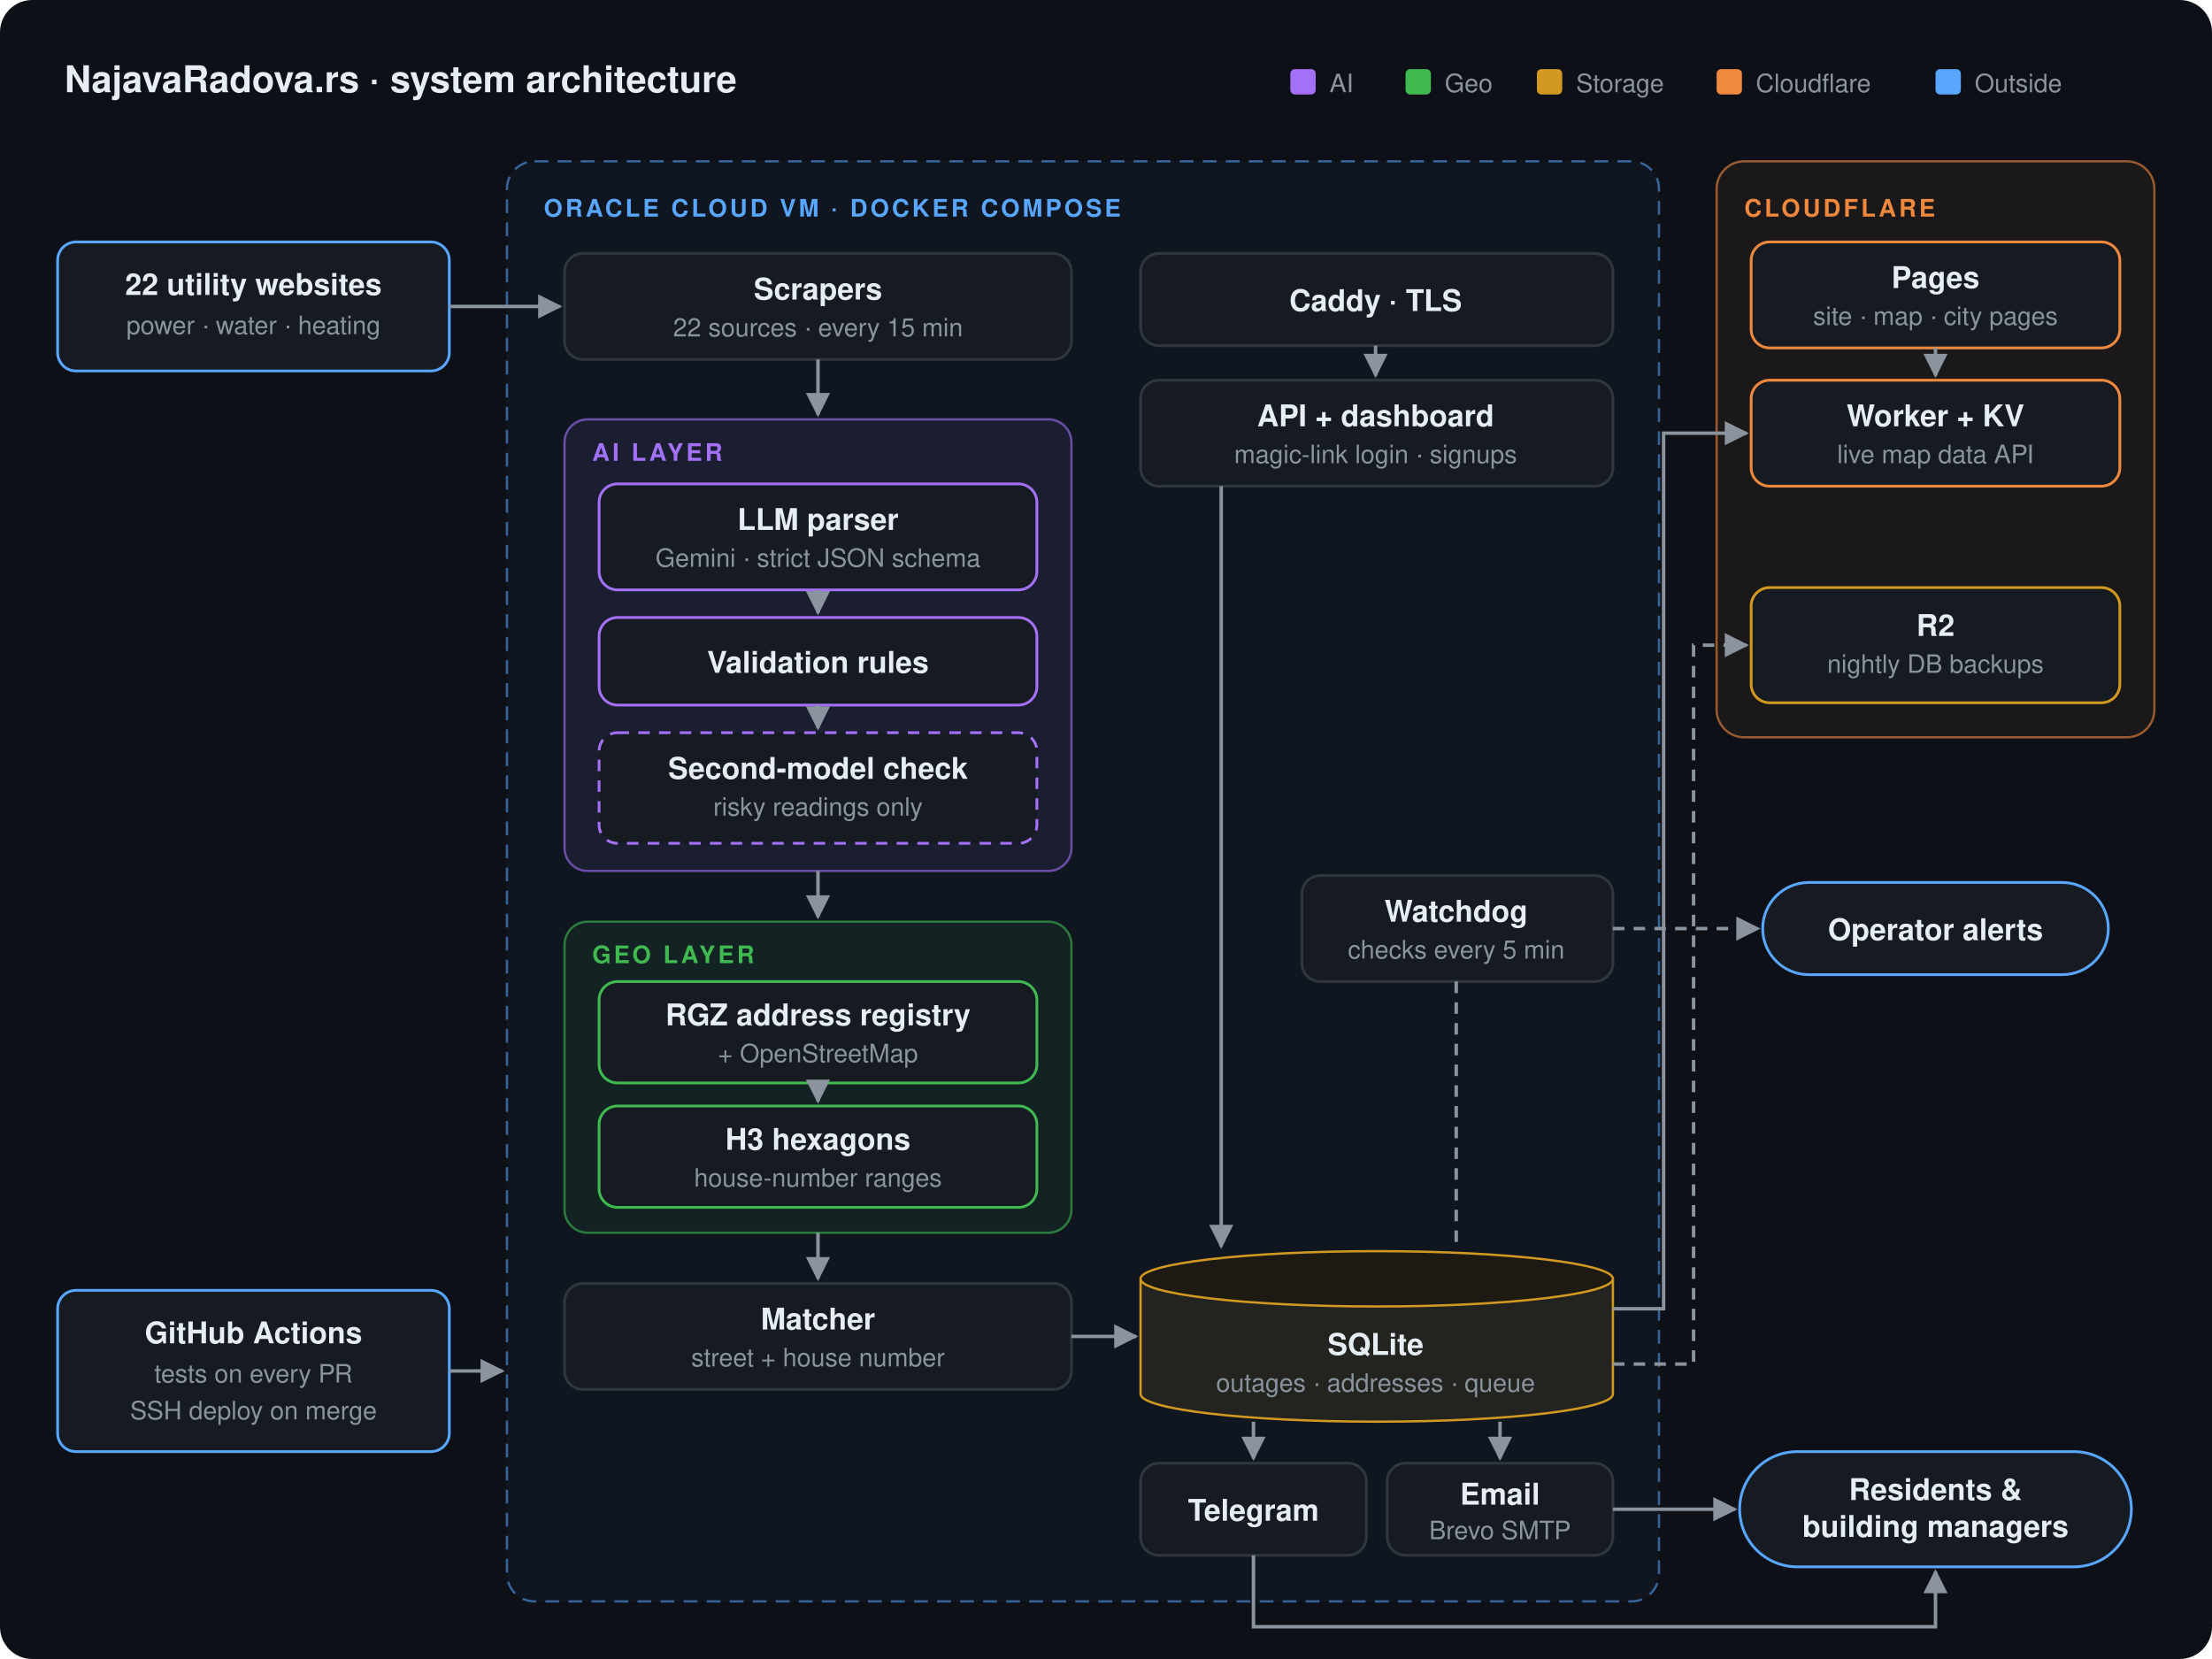
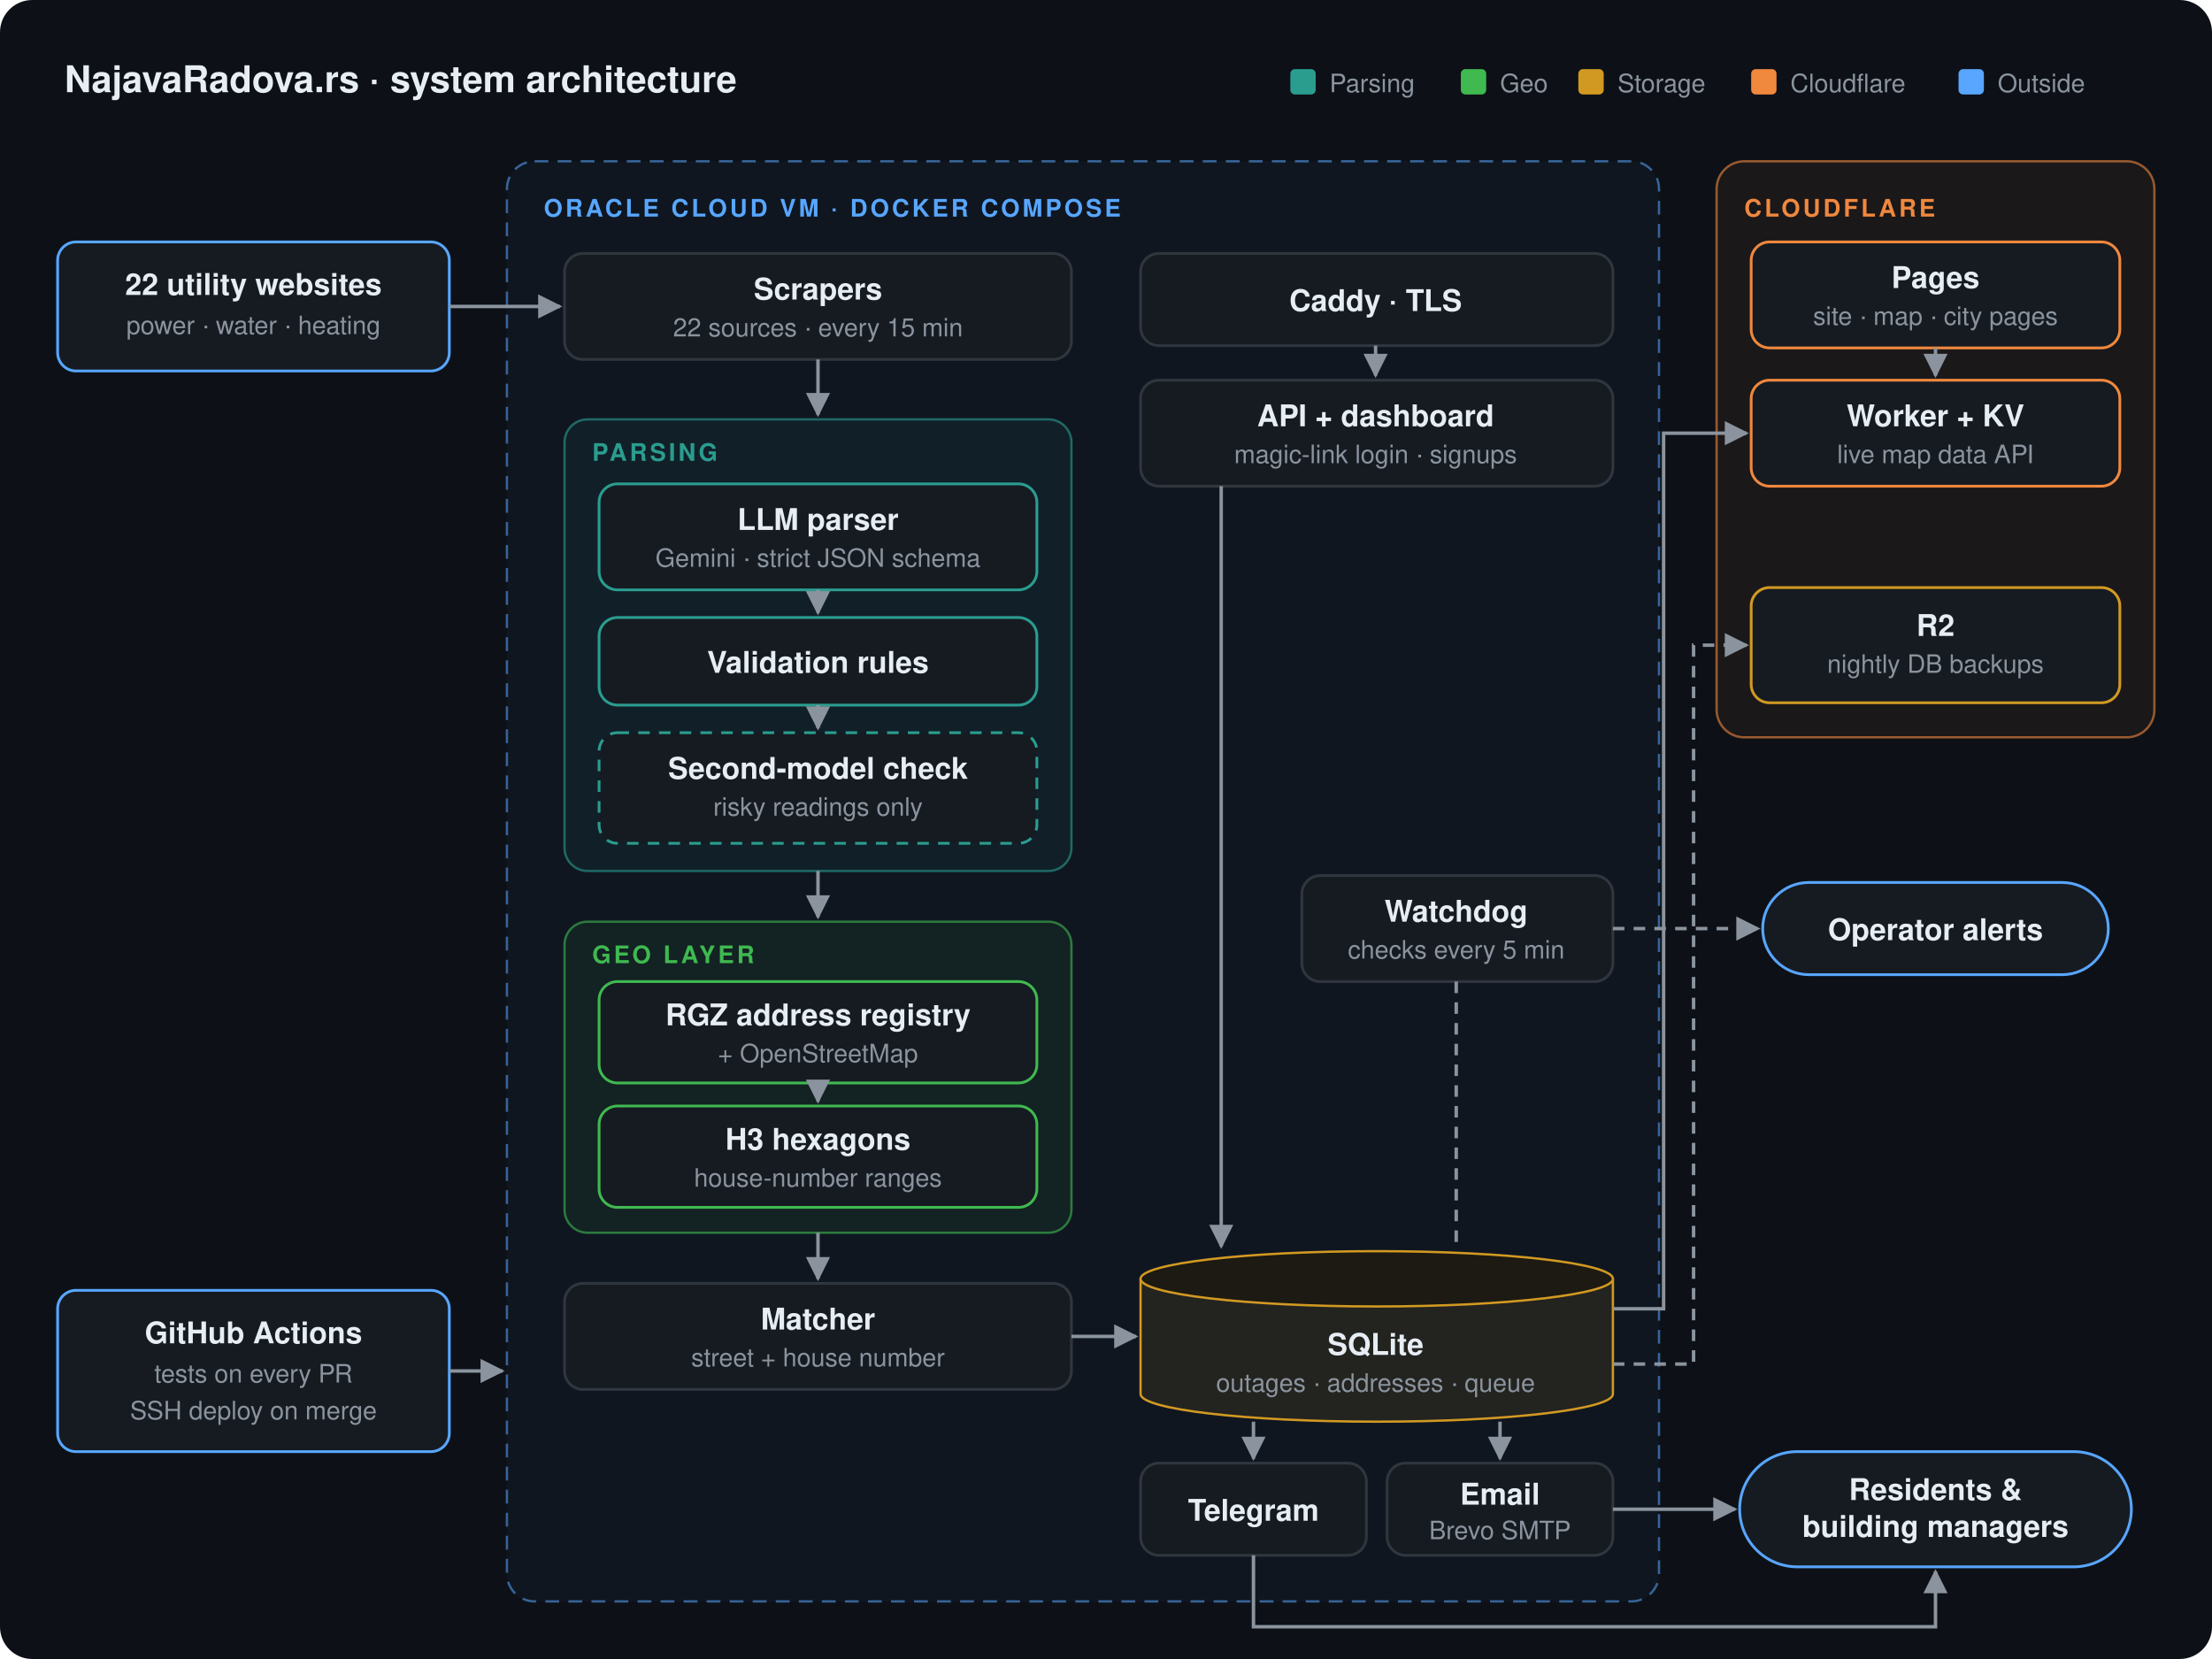
<svg xmlns="http://www.w3.org/2000/svg" viewBox="0 0 960 720" width="960" height="720" font-family="Segoe UI, Helvetica, Arial, sans-serif">
  <defs>
    <marker id="a" viewBox="0 0 10 10" refX="9" refY="5" markerWidth="7" markerHeight="7" orient="auto-start-reverse">
      <path d="M0,0 L10,5 L0,10 z" fill="#8b949e" />
    </marker>
    <style>
      .n{fill:#161b22;stroke:#30363d;stroke-width:1.2}
      .t{font-size:13px;font-weight:600;fill:#e6edf3;text-anchor:middle}
      .s{font-size:11px;fill:#8b949e;text-anchor:middle}
      .g{font-size:10.5px;font-weight:700;letter-spacing:1.2px}
      .e{fill:none;stroke:#8b949e;stroke-width:1.5}
      .d{stroke-dasharray:5 4}
    </style>
  </defs>
  <rect width="960" height="720" rx="14" fill="#0d1117" />
  <text x="28" y="40" font-size="16" font-weight="700" fill="#e6edf3">NajavaRadova.rs · system architecture</text>
  <g font-size="11" fill="#8b949e">
-     <rect x="560" y="30" width="11" height="11" rx="2" fill="#a371f7" />
-     <text x="577" y="40">AI</text>
-     <rect x="610" y="30" width="11" height="11" rx="2" fill="#3fb950" />
-     <text x="627" y="40">Geo</text>
-     <rect x="667" y="30" width="11" height="11" rx="2" fill="#d29922" />
-     <text x="684" y="40">Storage</text>
-     <rect x="745" y="30" width="11" height="11" rx="2" fill="#f0883e" />
-     <text x="762" y="40">Cloudflare</text>
-     <rect x="840" y="30" width="11" height="11" rx="2" fill="#58a6ff" />
-     <text x="857" y="40">Outside</text>
+     <rect x="560" y="30" width="11" height="11" rx="2" fill="#2a9d8f" />
+     <text x="577" y="40">Parsing</text>
+     <rect x="634" y="30" width="11" height="11" rx="2" fill="#3fb950" />
+     <text x="651" y="40">Geo</text>
+     <rect x="685" y="30" width="11" height="11" rx="2" fill="#d29922" />
+     <text x="702" y="40">Storage</text>
+     <rect x="760" y="30" width="11" height="11" rx="2" fill="#f0883e" />
+     <text x="777" y="40">Cloudflare</text>
+     <rect x="850" y="30" width="11" height="11" rx="2" fill="#58a6ff" />
+     <text x="867" y="40">Outside</text>
  </g>
  <rect x="220" y="70" width="500" height="625" rx="12" fill="#58a6ff" fill-opacity=".04" stroke="#58a6ff" stroke-opacity=".55" stroke-dasharray="6 4" />
  <text x="236" y="94" class="g" fill="#58a6ff">ORACLE CLOUD VM · DOCKER COMPOSE</text>
  <rect x="245" y="110" width="220" height="46" rx="8" class="n" />
  <text x="355" y="130" class="t">Scrapers</text>
  <text x="355" y="146" class="s">22 sources · every 15 min</text>
  <line x1="355" y1="156" x2="355" y2="180" class="e" marker-end="url(#a)" />
-   <rect x="245" y="182" width="220" height="196" rx="10" fill="#a371f7" fill-opacity=".08" stroke="#a371f7" stroke-opacity=".6" />
-   <text x="257" y="200" class="g" fill="#a371f7">AI LAYER</text>
-   <rect x="260" y="210" width="190" height="46" rx="8" class="n" style="stroke:#a371f7" />
+   <rect x="245" y="182" width="220" height="196" rx="10" fill="#2a9d8f" fill-opacity=".08" stroke="#2a9d8f" stroke-opacity=".6" />
+   <text x="257" y="200" class="g" fill="#2a9d8f">PARSING</text>
+   <rect x="260" y="210" width="190" height="46" rx="8" class="n" style="stroke:#2a9d8f" />
  <text x="355" y="230" class="t">LLM parser</text>
  <text x="355" y="246" class="s">Gemini · strict JSON schema</text>
  <line x1="355" y1="256" x2="355" y2="266" class="e" marker-end="url(#a)" />
-   <rect x="260" y="268" width="190" height="38" rx="8" class="n" style="stroke:#a371f7" />
+   <rect x="260" y="268" width="190" height="38" rx="8" class="n" style="stroke:#2a9d8f" />
  <text x="355" y="292" class="t">Validation rules</text>
  <line x1="355" y1="306" x2="355" y2="316" class="e" marker-end="url(#a)" />
-   <rect x="260" y="318" width="190" height="48" rx="8" class="n d" style="stroke:#a371f7" />
+   <rect x="260" y="318" width="190" height="48" rx="8" class="n d" style="stroke:#2a9d8f" />
  <text x="355" y="338" class="t">Second-model check</text>
  <text x="355" y="354" class="s">risky readings only</text>
  <line x1="355" y1="378" x2="355" y2="398" class="e" marker-end="url(#a)" />
  <rect x="245" y="400" width="220" height="135" rx="10" fill="#3fb950" fill-opacity=".08" stroke="#3fb950" stroke-opacity=".6" />
  <text x="257" y="418" class="g" fill="#3fb950">GEO LAYER</text>
  <rect x="260" y="426" width="190" height="44" rx="8" class="n" style="stroke:#3fb950" />
  <text x="355" y="445" class="t">RGZ address registry</text>
  <text x="355" y="461" class="s">+ OpenStreetMap</text>
  <line x1="355" y1="470" x2="355" y2="478" class="e" marker-end="url(#a)" />
  <rect x="260" y="480" width="190" height="44" rx="8" class="n" style="stroke:#3fb950" />
  <text x="355" y="499" class="t">H3 hexagons</text>
  <text x="355" y="515" class="s">house-number ranges</text>
  <line x1="355" y1="535" x2="355" y2="555" class="e" marker-end="url(#a)" />
  <rect x="245" y="557" width="220" height="46" rx="8" class="n" />
  <text x="355" y="577" class="t">Matcher</text>
  <text x="355" y="593" class="s">street + house number</text>
  <line x1="465" y1="580" x2="493" y2="580" class="e" marker-end="url(#a)" />
  <rect x="495" y="110" width="205" height="40" rx="8" class="n" />
  <text x="597" y="135" class="t">Caddy · TLS</text>
  <line x1="597" y1="150" x2="597" y2="163" class="e" marker-end="url(#a)" />
  <rect x="495" y="165" width="205" height="46" rx="8" class="n" />
  <text x="597" y="185" class="t">API + dashboard</text>
  <text x="597" y="201" class="s">magic-link login · signups</text>
  <line x1="530" y1="211" x2="530" y2="541" class="e" marker-end="url(#a)" />
  <rect x="565" y="380" width="135" height="46" rx="8" class="n" />
  <text x="632" y="400" class="t">Watchdog</text>
  <text x="632" y="416" class="s">checks every 5 min</text>
  <line x1="632" y1="426" x2="632" y2="541" class="e d" />
  <path d="M495,555 v50 a102.5,12 0 0 0 205,0 v-50" fill="#d29922" fill-opacity=".1" stroke="#d29922" />
  <ellipse cx="597.5" cy="555" rx="102.5" ry="12" fill="#1c1a12" stroke="#d29922" />
  <text x="597" y="588" class="t">SQLite</text>
  <text x="597" y="604" class="s">outages · addresses · queue</text>
  <line x1="544" y1="617" x2="544" y2="633" class="e" marker-end="url(#a)" />
  <line x1="651" y1="617" x2="651" y2="633" class="e" marker-end="url(#a)" />
  <rect x="495" y="635" width="98" height="40" rx="8" class="n" />
  <text x="544" y="660" class="t">Telegram</text>
  <rect x="602" y="635" width="98" height="40" rx="8" class="n" />
  <text x="651" y="653" class="t">Email</text>
  <text x="651" y="668" class="s">Brevo SMTP</text>
  <rect x="25" y="105" width="170" height="56" rx="8" class="n" style="stroke:#58a6ff" />
  <text x="110" y="128" class="t">22 utility websites</text>
  <text x="110" y="145" class="s">power · water · heating</text>
  <line x1="195" y1="133" x2="243" y2="133" class="e" marker-end="url(#a)" />
  <rect x="25" y="560" width="170" height="70" rx="8" class="n" style="stroke:#58a6ff" />
  <text x="110" y="583" class="t">GitHub Actions</text>
  <text x="110" y="600" class="s">tests on every PR</text>
  <text x="110" y="616" class="s">SSH deploy on merge</text>
  <line x1="195" y1="595" x2="218" y2="595" class="e" marker-end="url(#a)" />
  <rect x="745" y="70" width="190" height="250" rx="12" fill="#f0883e" fill-opacity=".06" stroke="#f0883e" stroke-opacity=".6" />
  <text x="757" y="94" class="g" fill="#f0883e">CLOUDFLARE</text>
  <rect x="760" y="105" width="160" height="46" rx="8" class="n" style="stroke:#f0883e" />
  <text x="840" y="125" class="t">Pages</text>
  <text x="840" y="141" class="s">site · map · city pages</text>
  <line x1="840" y1="151" x2="840" y2="163" class="e" marker-end="url(#a)" />
  <rect x="760" y="165" width="160" height="46" rx="8" class="n" style="stroke:#f0883e" />
  <text x="840" y="185" class="t">Worker + KV</text>
  <text x="840" y="201" class="s">live map data API</text>
  <rect x="760" y="255" width="160" height="50" rx="8" class="n" style="stroke:#d29922" />
  <text x="840" y="276" class="t">R2</text>
  <text x="840" y="292" class="s">nightly DB backups</text>
  <path d="M700,568 H722 V188 H758" class="e" marker-end="url(#a)" />
  <path d="M700,592 H735 V280 H758" class="e d" marker-end="url(#a)" />
  <rect x="765" y="383" width="150" height="40" rx="20" class="n" style="stroke:#58a6ff" />
  <text x="840" y="408" class="t">Operator alerts</text>
  <line x1="700" y1="403" x2="763" y2="403" class="e d" marker-end="url(#a)" />
  <rect x="755" y="630" width="170" height="50" rx="25" class="n" style="stroke:#58a6ff" />
  <text x="840" y="651" class="t">Residents &amp;</text>
  <text x="840" y="667" class="t">building managers</text>
  <line x1="700" y1="655" x2="753" y2="655" class="e" marker-end="url(#a)" />
  <path d="M544,675 V706 H840 V682" class="e" marker-end="url(#a)" />
</svg>
